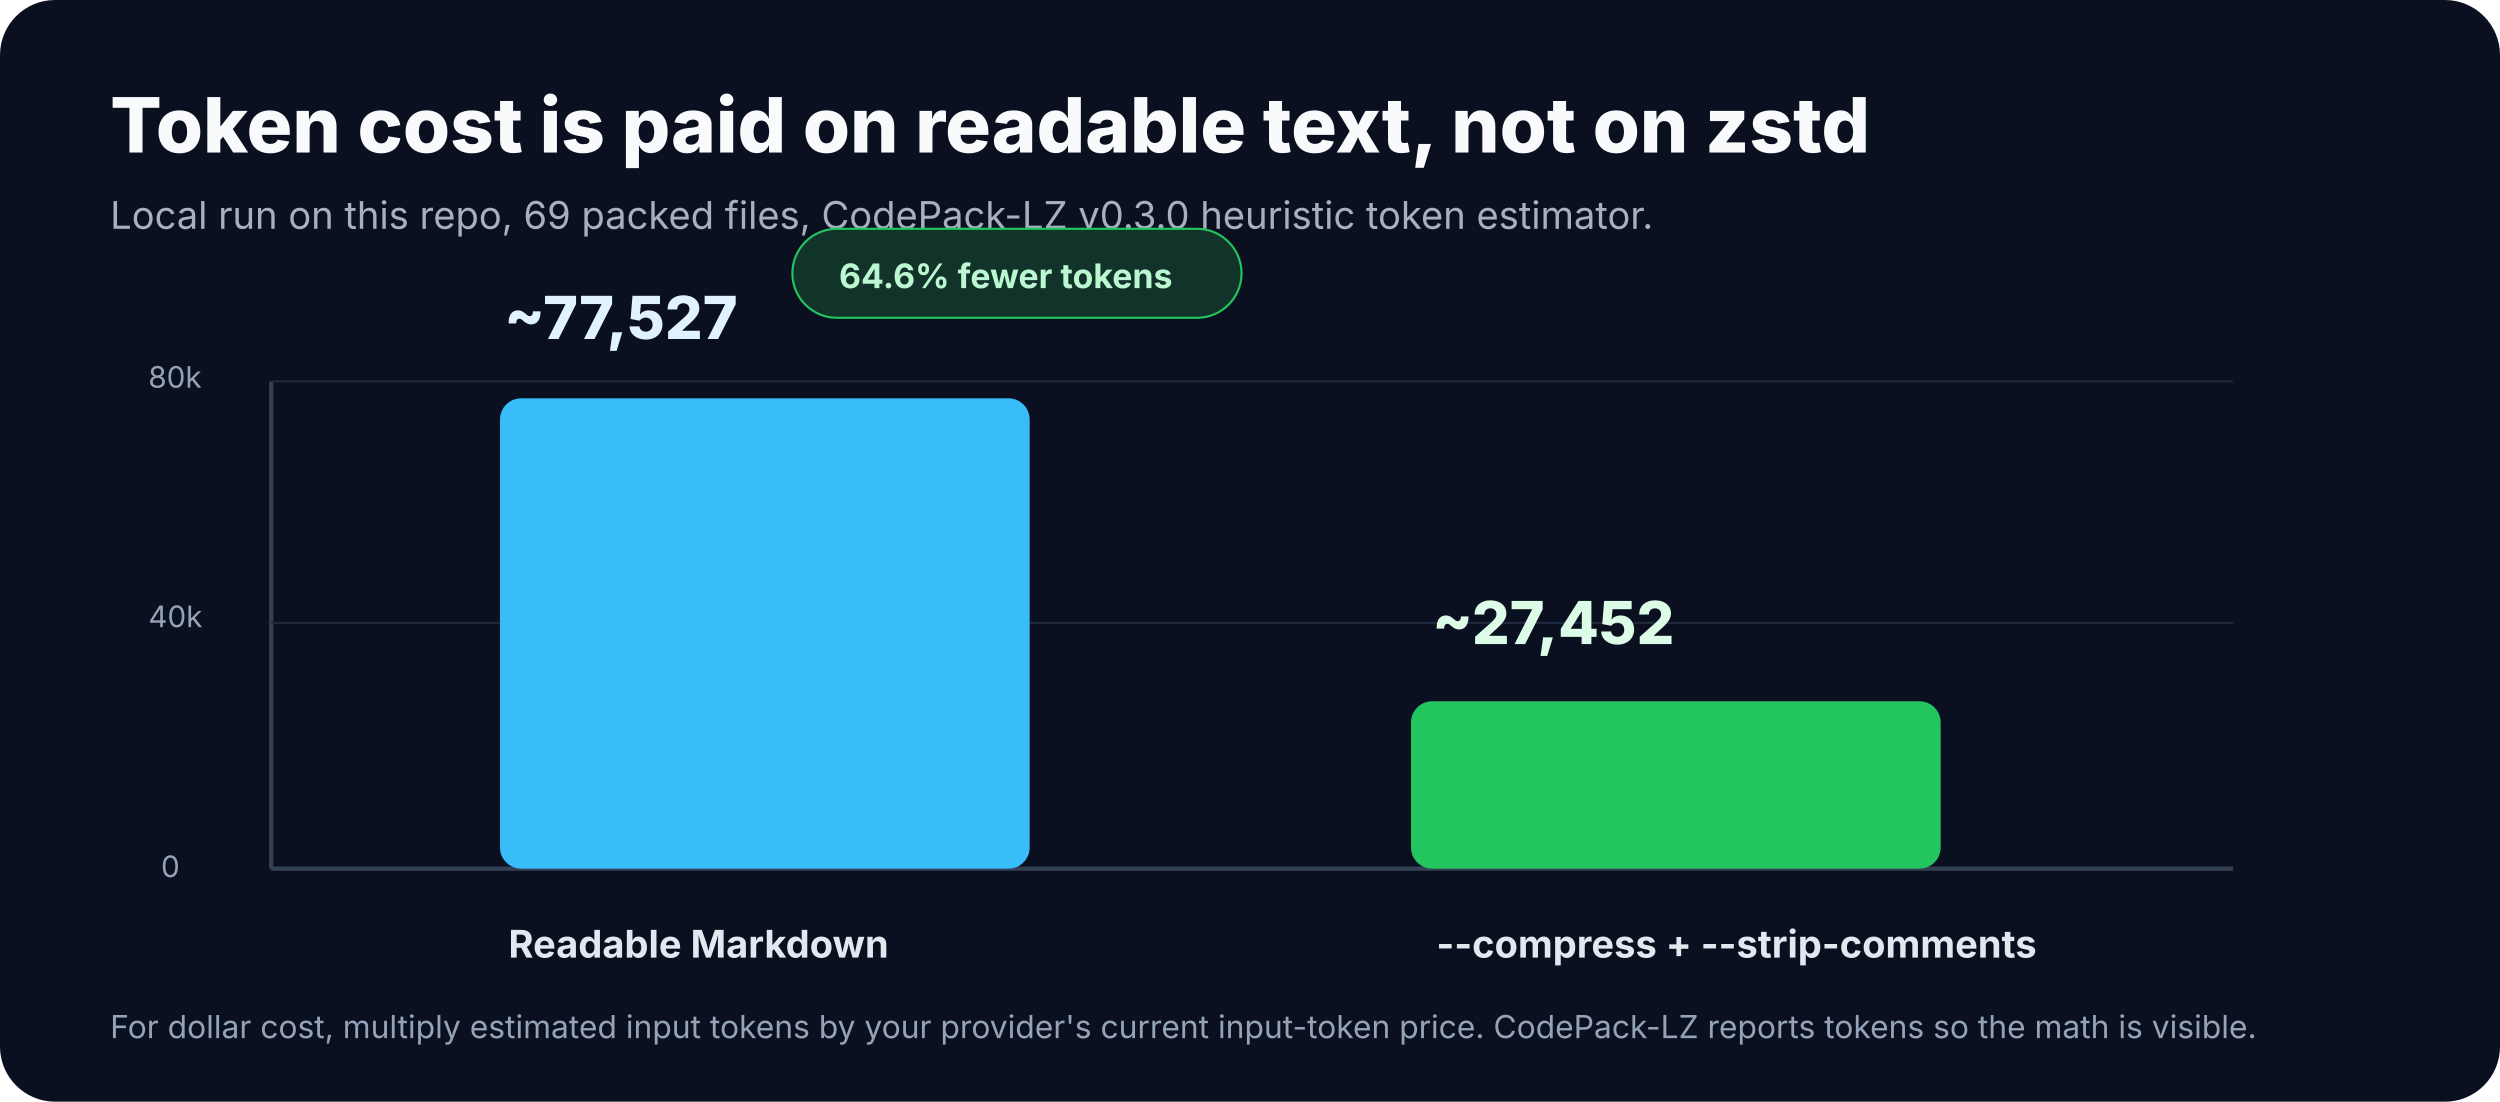
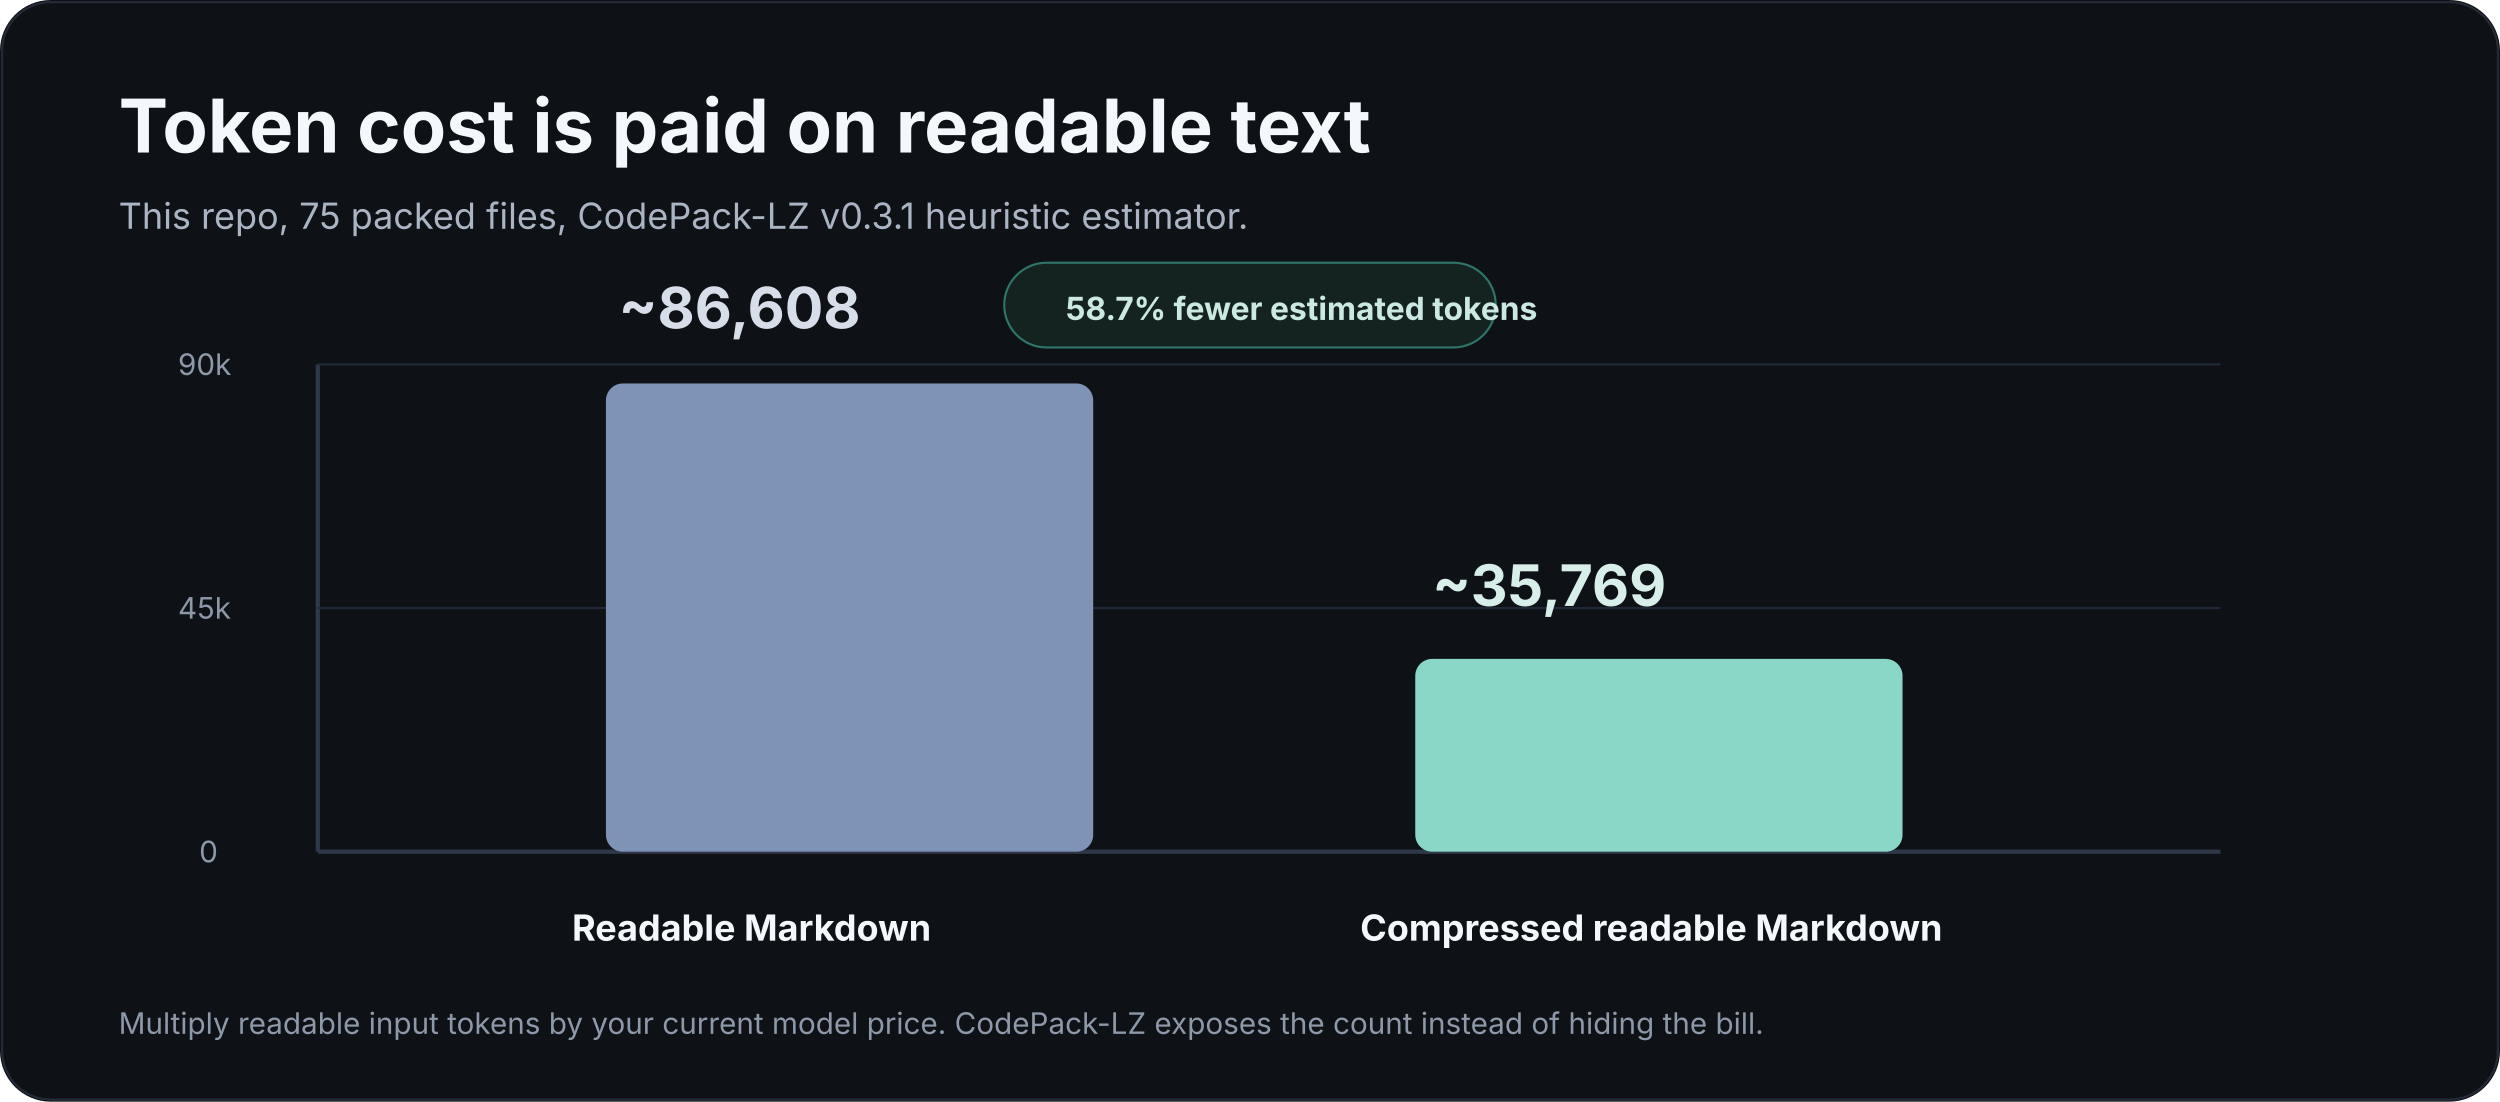
<svg xmlns="http://www.w3.org/2000/svg" width="1180" height="520" viewBox="0 0 1180 520" fill="none" role="img" aria-labelledby="title desc">
-   <rect width="1180" height="520" rx="26" fill="#0B1020" />
-   <text x="52" y="72" fill="#F8FAFC" font-family="Inter, Segoe UI, Arial, sans-serif" font-size="36" font-weight="800">Token cost is paid on readable text, not on zstd</text>
-   <text x="52" y="108" fill="#A7B0C0" font-family="Inter, Segoe UI, Arial, sans-serif" font-size="18">Local run on this repo, 69 packed files, CodePack-LZ v0.3.0 heuristic token estimator.</text>
-   <line x1="128" y1="410" x2="1054" y2="410" stroke="#334155" stroke-width="2" />
-   <line x1="128" y1="180" x2="128" y2="410" stroke="#334155" stroke-width="2" />
-   <text x="76" y="414" fill="#94A3B8" font-family="Inter, Segoe UI, Arial, sans-serif" font-size="14">0</text>
-   <text x="70" y="296" fill="#94A3B8" font-family="Inter, Segoe UI, Arial, sans-serif" font-size="14">40k</text>
-   <text x="70" y="183" fill="#94A3B8" font-family="Inter, Segoe UI, Arial, sans-serif" font-size="14">80k</text>
-   <line x1="128" y1="294" x2="1054" y2="294" stroke="#1E293B" stroke-width="1" />
-   <line x1="128" y1="180" x2="1054" y2="180" stroke="#1E293B" stroke-width="1" />
-   <rect x="236" y="188" width="250" height="222" rx="10" fill="#38BDF8" />
-   <rect x="666" y="331" width="250" height="79" rx="10" fill="#22C55E" />
-   <text x="238" y="160" fill="#E0F2FE" font-family="Inter, Segoe UI, Arial, sans-serif" font-size="28" font-weight="800">~77,527</text>
-   <text x="676" y="304" fill="#DCFCE7" font-family="Inter, Segoe UI, Arial, sans-serif" font-size="28" font-weight="800">~27,452</text>
-   <text x="240" y="452" fill="#E2E8F0" font-family="Inter, Segoe UI, Arial, sans-serif" font-size="18" font-weight="750">Readable Markdown</text>
-   <text x="678" y="452" fill="#E2E8F0" font-family="Inter, Segoe UI, Arial, sans-serif" font-size="18" font-weight="750">--compress + --strip-comments</text>
-   <rect x="374" y="108" width="212" height="42" rx="21" fill="#12332A" stroke="#22C55E" />
-   <text x="396" y="136" fill="#BBF7D0" font-family="Inter, Segoe UI, Arial, sans-serif" font-size="16" font-weight="750">64.6% fewer tokens</text>
-   <text x="52" y="490" fill="#94A3B8" font-family="Inter, Segoe UI, Arial, sans-serif" font-size="15">For dollar cost, multiply estimated input tokens by your provider's current input-token price. CodePack-LZ reports tokens so the math is visible.</text>
+   <rect width="1180" height="520" rx="24" fill="#0E1116" />
+   <rect x="1" y="1" width="1178" height="518" rx="23" stroke="#242B36" />
+   <text x="56" y="72" fill="#F4F7FB" font-family="Inter, Segoe UI, Arial, sans-serif" font-size="35" font-weight="750">Token cost is paid on readable text</text>
+   <text x="56" y="108" fill="#AAB4C3" font-family="Inter, Segoe UI, Arial, sans-serif" font-size="17">This repo, 75 packed files, CodePack-LZ v0.3.1 heuristic estimator.</text>
+   <line x1="150" y1="402" x2="1048" y2="402" stroke="#2E3848" stroke-width="2" />
+   <line x1="150" y1="172" x2="150" y2="402" stroke="#2E3848" stroke-width="2" />
+   <line x1="150" y1="287" x2="1048" y2="287" stroke="#202938" />
+   <line x1="150" y1="172" x2="1048" y2="172" stroke="#202938" />
+   <text x="94" y="407" fill="#8D98A8" font-family="Inter, Segoe UI, Arial, sans-serif" font-size="14">0</text>
+   <text x="84" y="292" fill="#8D98A8" font-family="Inter, Segoe UI, Arial, sans-serif" font-size="14">45k</text>
+   <text x="84" y="177" fill="#8D98A8" font-family="Inter, Segoe UI, Arial, sans-serif" font-size="14">90k</text>
+   <rect x="286" y="181" width="230" height="221" rx="8" fill="#7F93B7" />
+   <rect x="668" y="311" width="230" height="91" rx="8" fill="#8AD7C7" />
+   <text x="292" y="155" fill="#D8DEE9" font-family="Inter, Segoe UI, Arial, sans-serif" font-size="27" font-weight="750">~86,608</text>
+   <text x="676" y="286" fill="#D8EEE9" font-family="Inter, Segoe UI, Arial, sans-serif" font-size="27" font-weight="750">~35,769</text>
+   <text x="270" y="444" fill="#F4F7FB" font-family="Inter, Segoe UI, Arial, sans-serif" font-size="17" font-weight="700">Readable Markdown</text>
+   <text x="642" y="444" fill="#F4F7FB" font-family="Inter, Segoe UI, Arial, sans-serif" font-size="17" font-weight="700">Compressed readable Markdown</text>
+   <rect x="474" y="124" width="232" height="40" rx="20" fill="#14231F" stroke="#2F756A" />
+   <text x="503" y="151" fill="#CBE8E2" font-family="Inter, Segoe UI, Arial, sans-serif" font-size="15" font-weight="700">58.7% fewer estimated tokens</text>
+   <text x="56" y="488" fill="#8D98A8" font-family="Inter, Segoe UI, Arial, sans-serif" font-size="14">Multiply readable input tokens by your current model price. CodePack-LZ exposes the count instead of hiding the bill.</text>
</svg>
